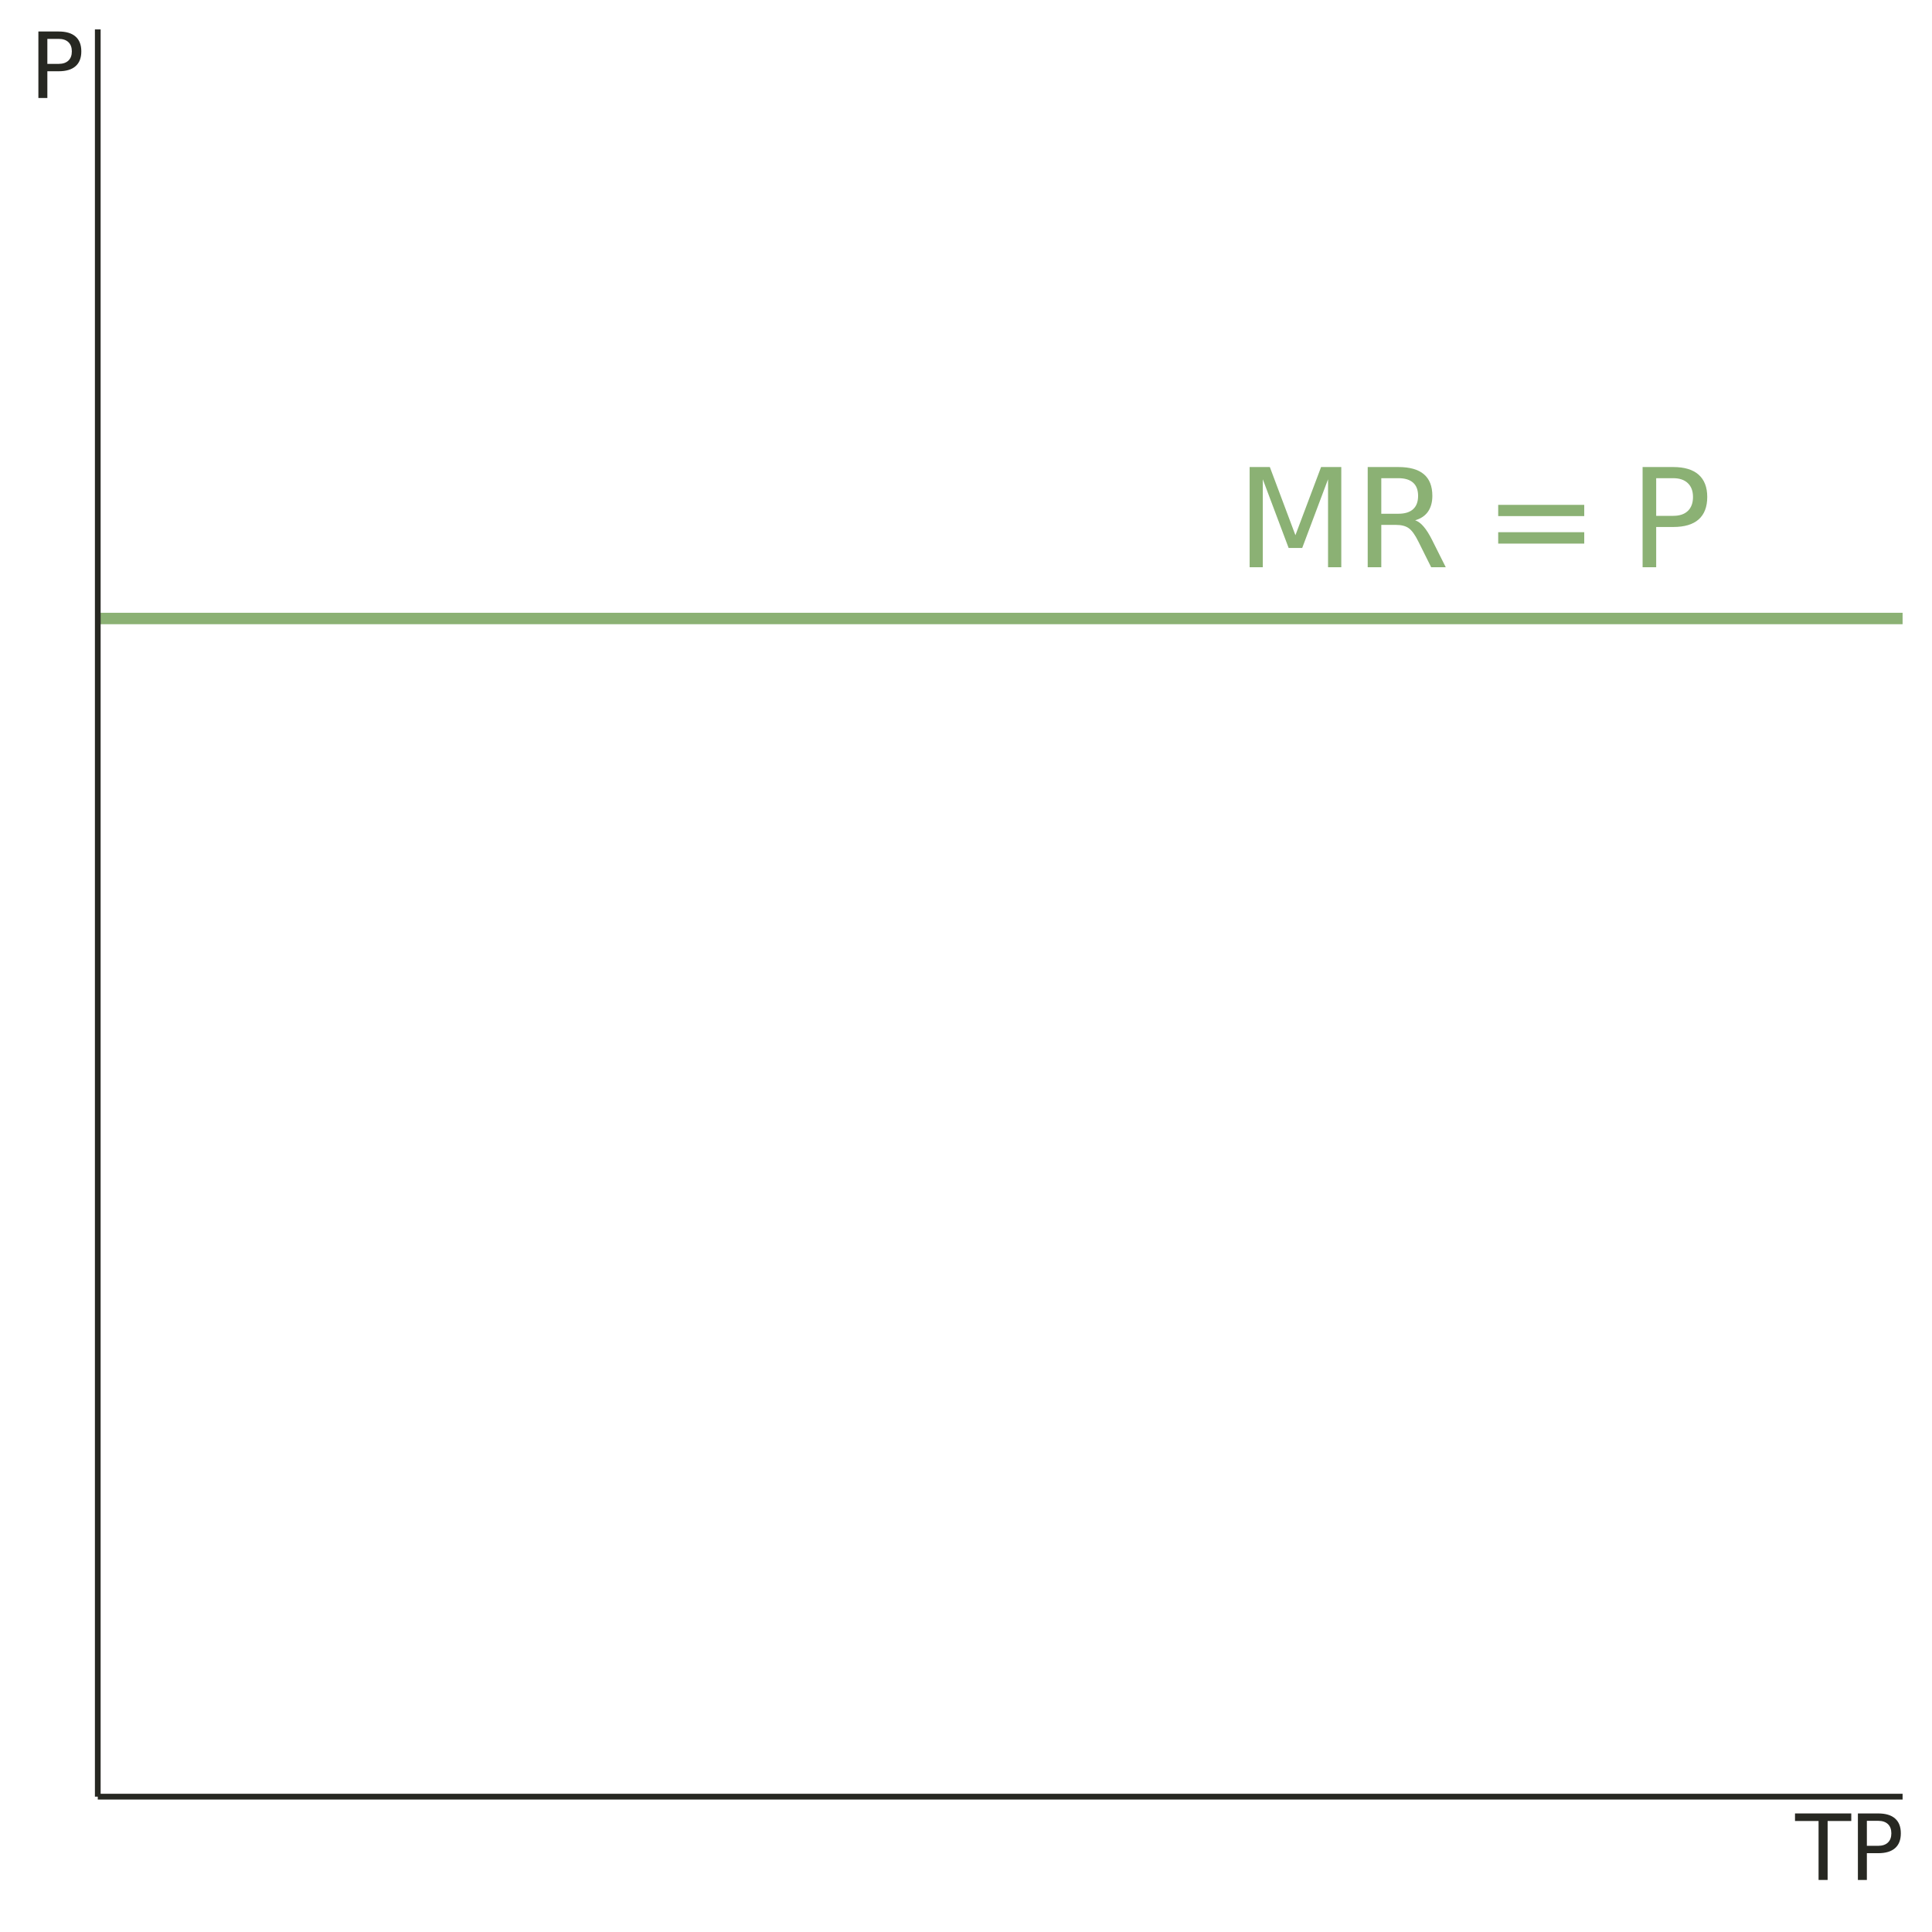
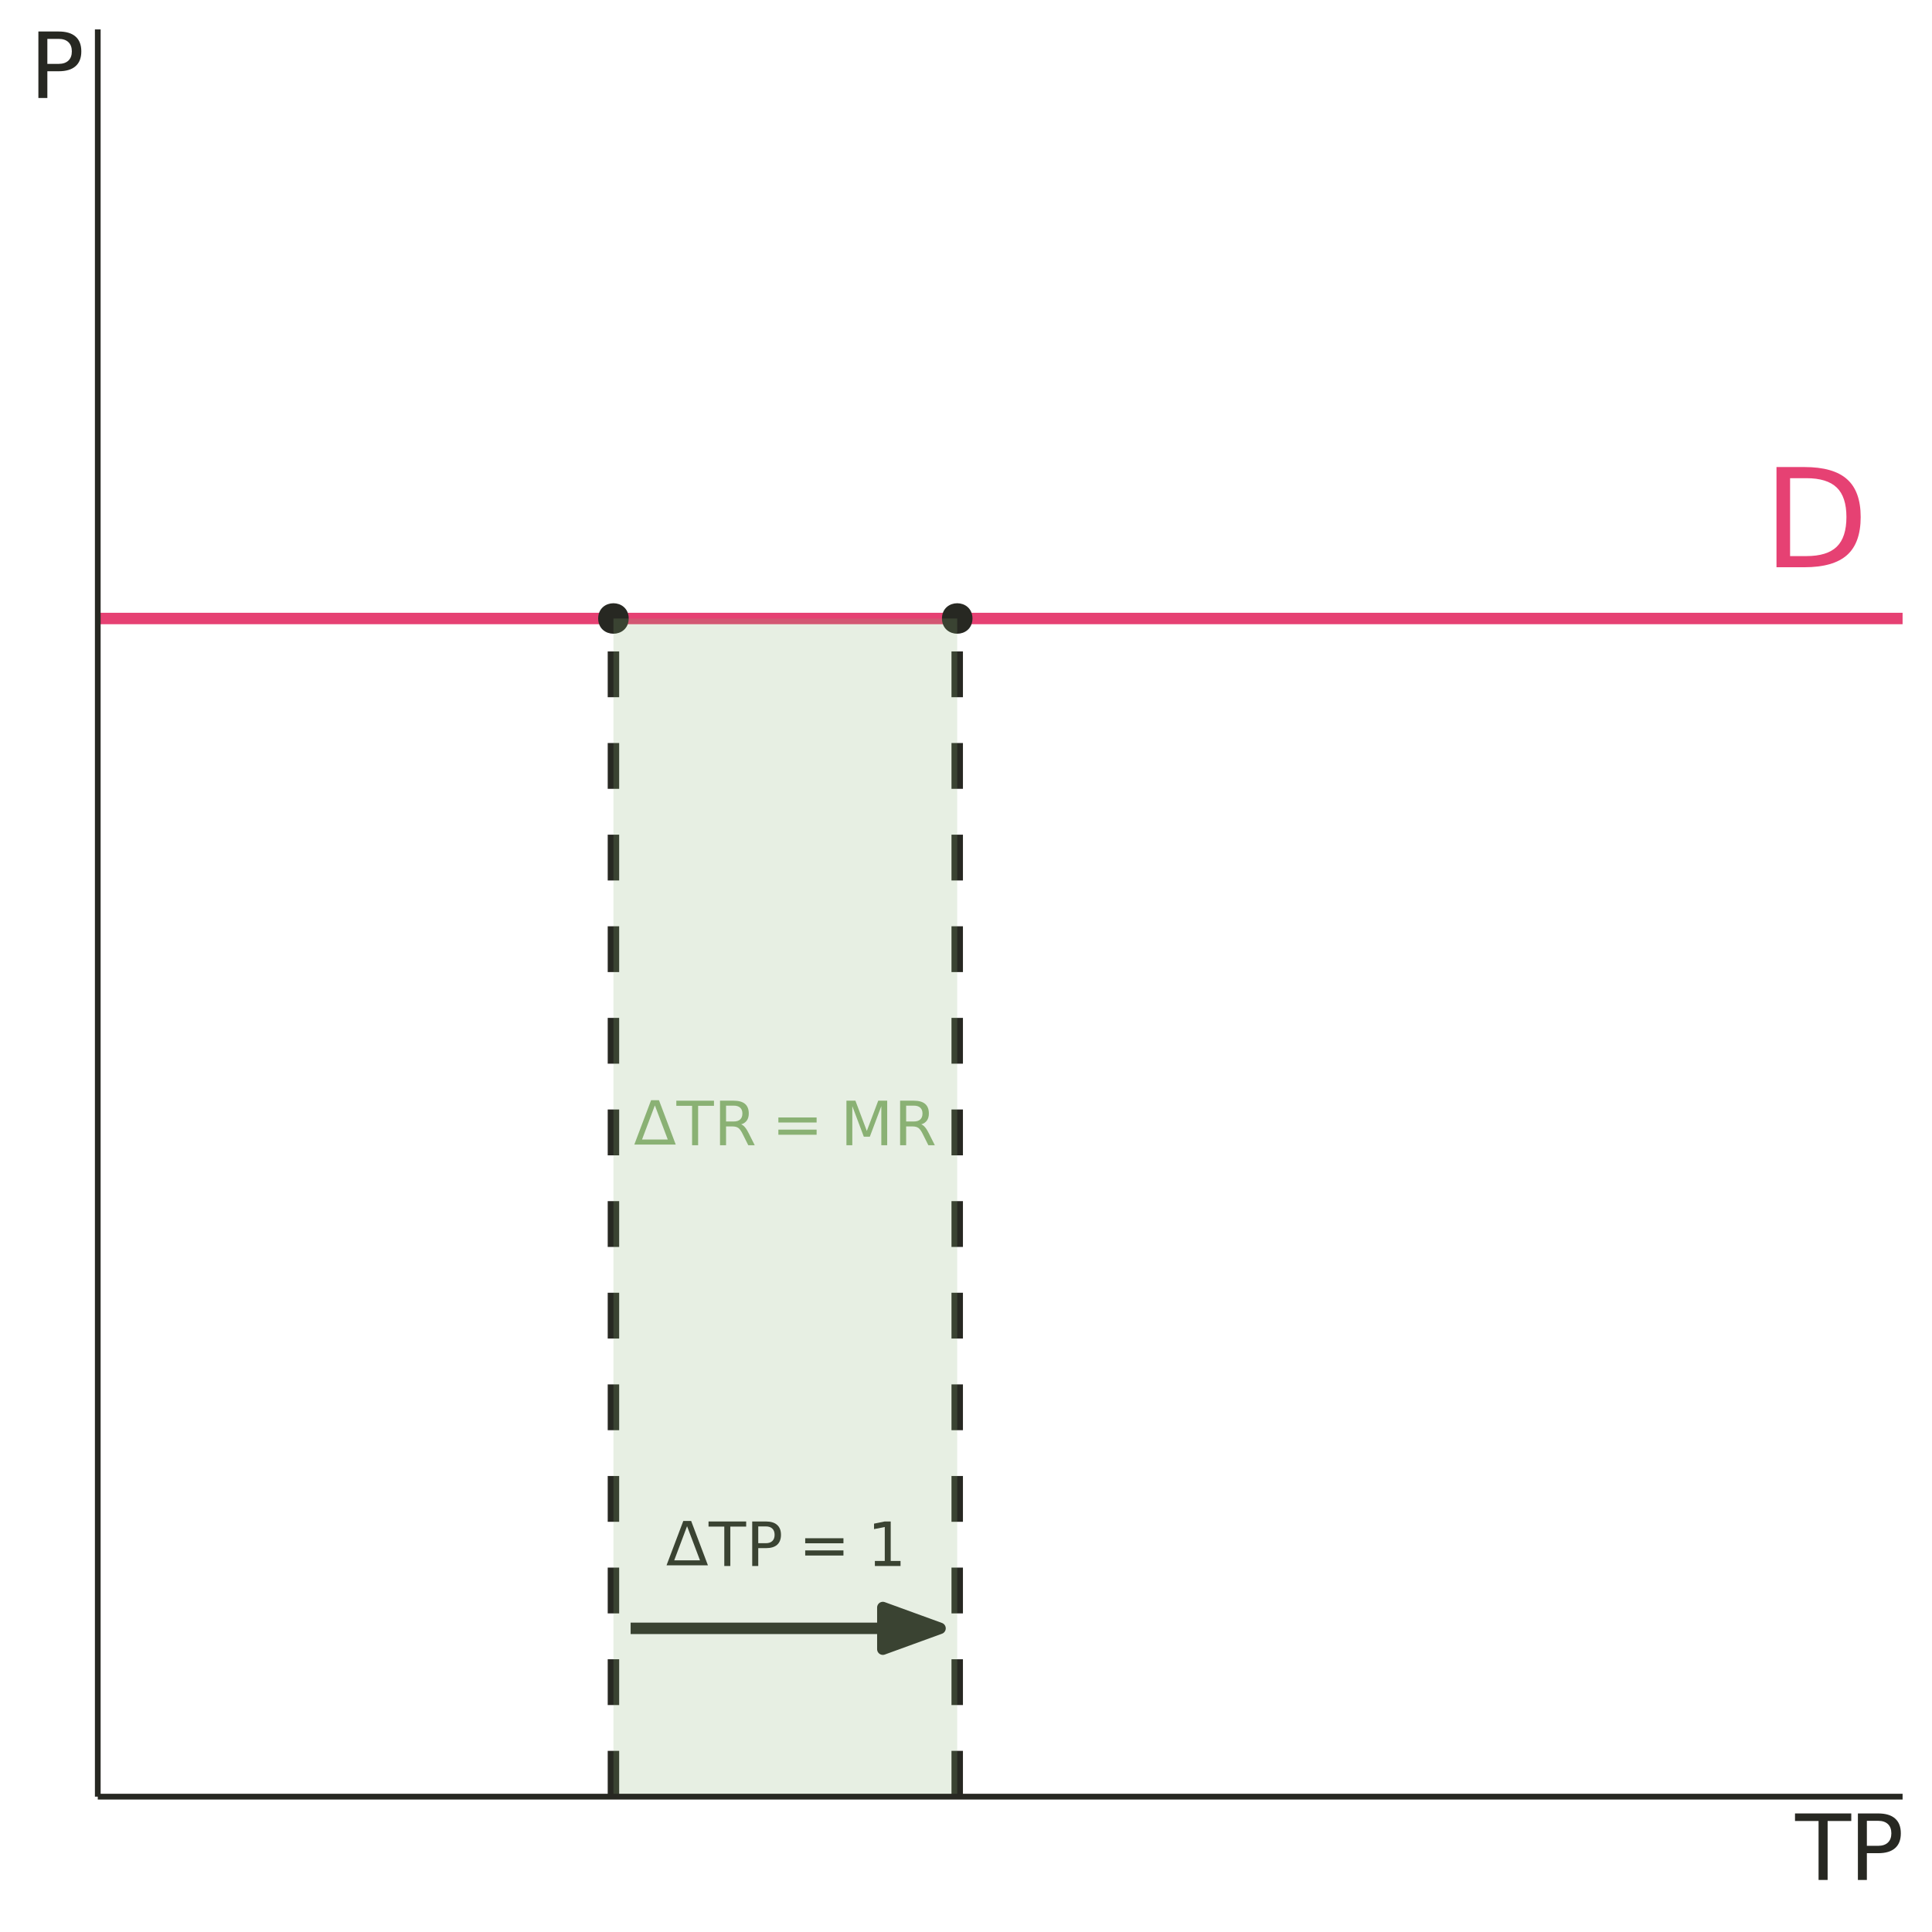
<svg xmlns="http://www.w3.org/2000/svg" xmlns:xlink="http://www.w3.org/1999/xlink" width="360" height="360" viewBox="0 0 360 360">
  <defs>
    <g>
      <g id="glyph-0-0">
        <path d="M 1.281 4.531 L 1.281 -18.062 L 14.078 -18.062 L 14.078 4.531 Z M 2.719 3.094 L 12.656 3.094 L 12.656 -16.625 L 2.719 -16.625 Z M 2.719 3.094 " />
      </g>
      <g id="glyph-0-1">
-         <path d="M 2.516 -18.672 L 6.281 -18.672 L 11.047 -5.969 L 15.828 -18.672 L 19.594 -18.672 L 19.594 0 L 17.125 0 L 17.125 -16.391 L 12.312 -3.594 L 9.781 -3.594 L 4.969 -16.391 L 4.969 0 L 2.516 0 Z M 2.516 -18.672 " />
-       </g>
-       <g id="glyph-0-2">
-         <path d="M 11.359 -8.75 C 11.898 -8.57 12.426 -8.18 12.938 -7.578 C 13.457 -6.973 13.977 -6.148 14.5 -5.109 L 17.062 0 L 14.344 0 L 11.953 -4.797 C 11.336 -6.047 10.738 -6.875 10.156 -7.281 C 9.582 -7.688 8.797 -7.891 7.797 -7.891 L 5.047 -7.891 L 5.047 0 L 2.516 0 L 2.516 -18.672 L 8.219 -18.672 C 10.352 -18.672 11.941 -18.223 12.984 -17.328 C 14.035 -16.441 14.562 -15.098 14.562 -13.297 C 14.562 -12.117 14.289 -11.141 13.75 -10.359 C 13.207 -9.586 12.41 -9.051 11.359 -8.75 Z M 5.047 -16.594 L 5.047 -9.969 L 8.219 -9.969 C 9.438 -9.969 10.352 -10.25 10.969 -10.812 C 11.594 -11.375 11.906 -12.203 11.906 -13.297 C 11.906 -14.391 11.594 -15.211 10.969 -15.766 C 10.352 -16.316 9.438 -16.594 8.219 -16.594 Z M 5.047 -16.594 " />
-       </g>
-       <g id="glyph-0-3">
-         <path d="M 2.719 -11.625 L 18.75 -11.625 L 18.75 -9.531 L 2.719 -9.531 Z M 2.719 -6.531 L 18.75 -6.531 L 18.75 -4.406 L 2.719 -4.406 Z M 2.719 -6.531 " />
-       </g>
-       <g id="glyph-0-4">
-         <path d="M 5.047 -16.594 L 5.047 -9.578 L 8.219 -9.578 C 9.395 -9.578 10.301 -9.879 10.938 -10.484 C 11.582 -11.098 11.906 -11.969 11.906 -13.094 C 11.906 -14.207 11.582 -15.066 10.938 -15.672 C 10.301 -16.285 9.395 -16.594 8.219 -16.594 Z M 2.516 -18.672 L 8.219 -18.672 C 10.312 -18.672 11.891 -18.195 12.953 -17.25 C 14.023 -16.301 14.562 -14.914 14.562 -13.094 C 14.562 -11.25 14.023 -9.852 12.953 -8.906 C 11.891 -7.969 10.312 -7.5 8.219 -7.5 L 5.047 -7.5 L 5.047 0 L 2.516 0 Z M 2.516 -18.672 " />
+         <path d="M 5.047 -16.594 L 5.047 -2.078 L 8.094 -2.078 C 10.664 -2.078 12.551 -2.66 13.75 -3.828 C 14.945 -4.992 15.547 -6.836 15.547 -9.359 C 15.547 -11.859 14.945 -13.688 13.75 -14.844 C 12.551 -16.008 10.664 -16.594 8.094 -16.594 Z M 2.516 -18.672 L 7.703 -18.672 C 11.316 -18.672 13.969 -17.914 15.656 -16.406 C 17.352 -14.906 18.203 -12.555 18.203 -9.359 C 18.203 -6.141 17.352 -3.773 15.656 -2.266 C 13.957 -0.754 11.305 0 7.703 0 L 2.516 0 Z M 2.516 -18.672 " />
      </g>
      <g id="glyph-1-0">
+         <path d="M 1.422 0 L 1.422 -8.531 L 9.953 -8.531 L 9.953 0 Z M 2.141 -0.719 L 9.25 -0.719 L 9.25 -7.828 L 2.141 -7.828 Z M 2.141 -0.719 " />
+       </g>
+       <g id="glyph-1-1">
+         <path d="M 7.859 0 L 0.141 0 L 3.266 -8.266 L 4.734 -8.266 Z M 6.375 -0.938 L 3.969 -7.297 L 1.578 -0.938 Z M 6.375 -0.938 " />
+       </g>
+       <g id="glyph-2-0">
+         <path d="M 0.562 2.016 L 0.562 -8.016 L 6.25 -8.016 L 6.25 2.016 Z M 1.203 1.375 L 5.625 1.375 L 5.625 -7.375 L 1.203 -7.375 Z M 1.203 1.375 " />
+       </g>
+       <g id="glyph-2-1">
+         <path d="M -0.031 -8.297 L 6.984 -8.297 L 6.984 -7.344 L 4.031 -7.344 L 4.031 0 L 2.906 0 L 2.906 -7.344 L -0.031 -7.344 Z M -0.031 -8.297 " />
+       </g>
+       <g id="glyph-2-2">
+         <path d="M 5.047 -3.891 C 5.285 -3.805 5.52 -3.629 5.75 -3.359 C 5.977 -3.098 6.207 -2.734 6.438 -2.266 L 7.578 0 L 6.375 0 L 5.312 -2.125 C 5.039 -2.676 4.773 -3.039 4.516 -3.219 C 4.254 -3.406 3.898 -3.5 3.453 -3.5 L 2.234 -3.5 L 2.234 0 L 1.109 0 L 1.109 -8.297 L 3.656 -8.297 C 4.602 -8.297 5.305 -8.098 5.766 -7.703 C 6.234 -7.305 6.469 -6.707 6.469 -5.906 C 6.469 -5.383 6.348 -4.953 6.109 -4.609 C 5.867 -4.266 5.516 -4.023 5.047 -3.891 Z M 2.234 -7.375 L 2.234 -4.422 L 3.656 -4.422 C 4.188 -4.422 4.586 -4.547 4.859 -4.797 C 5.141 -5.047 5.281 -5.414 5.281 -5.906 C 5.281 -6.383 5.141 -6.75 4.859 -7 C 4.586 -7.25 4.188 -7.375 3.656 -7.375 Z M 2.234 -7.375 " />
+       </g>
+       <g id="glyph-2-3">
+         <path d="M 1.203 -5.172 L 8.328 -5.172 L 8.328 -4.234 L 1.203 -4.234 Z M 1.203 -2.906 L 8.328 -2.906 L 8.328 -1.953 L 1.203 -1.953 Z M 1.203 -2.906 " />
+       </g>
+       <g id="glyph-2-4">
+         <path d="M 1.109 -8.297 L 2.781 -8.297 L 4.906 -2.656 L 7.031 -8.297 L 8.703 -8.297 L 8.703 0 L 7.609 0 L 7.609 -7.281 L 5.469 -1.594 L 4.344 -1.594 L 2.203 -7.281 L 2.203 0 L 1.109 0 Z M 1.109 -8.297 " />
+       </g>
+       <g id="glyph-2-5">
+         <path d="M 2.234 -7.375 L 2.234 -4.25 L 3.656 -4.25 C 4.176 -4.25 4.578 -4.383 4.859 -4.656 C 5.141 -4.926 5.281 -5.312 5.281 -5.812 C 5.281 -6.312 5.141 -6.695 4.859 -6.969 C 4.578 -7.238 4.176 -7.375 3.656 -7.375 Z M 1.109 -8.297 L 3.656 -8.297 C 4.582 -8.297 5.281 -8.082 5.75 -7.656 C 6.227 -7.238 6.469 -6.625 6.469 -5.812 C 6.469 -5 6.227 -4.379 5.75 -3.953 C 5.281 -3.535 4.582 -3.328 3.656 -3.328 L 2.234 -3.328 L 2.234 0 L 1.109 0 Z M 1.109 -8.297 " />
+       </g>
+       <g id="glyph-2-6">
+         <path d="M 1.406 -0.938 L 3.25 -0.938 L 3.25 -7.266 L 1.25 -6.875 L 1.25 -7.891 L 3.234 -8.297 L 4.359 -8.297 L 4.359 -0.938 L 6.188 -0.938 L 6.188 0 L 1.406 0 Z M 1.406 -0.938 " />
+       </g>
+       <g id="glyph-3-0">
        <path d="M 0.844 3 L 0.844 -11.984 L 9.344 -11.984 L 9.344 3 Z M 1.797 2.062 L 8.406 2.062 L 8.406 -11.031 L 1.797 -11.031 Z M 1.797 2.062 " />
      </g>
-       <g id="glyph-1-1">
+       <g id="glyph-3-1">
        <path d="M -0.047 -12.391 L 10.438 -12.391 L 10.438 -10.984 L 6.031 -10.984 L 6.031 0 L 4.344 0 L 4.344 -10.984 L -0.047 -10.984 Z M -0.047 -12.391 " />
      </g>
-       <g id="glyph-1-2">
+       <g id="glyph-3-2">
        <path d="M 3.344 -11.016 L 3.344 -6.359 L 5.453 -6.359 C 6.234 -6.359 6.836 -6.562 7.266 -6.969 C 7.691 -7.375 7.906 -7.945 7.906 -8.688 C 7.906 -9.426 7.691 -10 7.266 -10.406 C 6.836 -10.812 6.234 -11.016 5.453 -11.016 Z M 1.672 -12.391 L 5.453 -12.391 C 6.836 -12.391 7.883 -12.078 8.594 -11.453 C 9.312 -10.828 9.672 -9.906 9.672 -8.688 C 9.672 -7.469 9.312 -6.547 8.594 -5.922 C 7.883 -5.297 6.836 -4.984 5.453 -4.984 L 3.344 -4.984 L 3.344 0 L 1.672 0 Z M 1.672 -12.391 " />
      </g>
    </g>
    <clipPath id="clip-0">
      <path clip-rule="nonzero" d="M 18.219 114 L 354.52 114 L 354.52 117 L 18.219 117 Z M 18.219 114 " />
    </clipPath>
+     <clipPath id="clip-1">
+       <path clip-rule="nonzero" d="M 113 114 L 116 114 L 116 334.781 L 113 334.781 Z M 113 114 " />
+     </clipPath>
+     <clipPath id="clip-2">
+       <path clip-rule="nonzero" d="M 177 114 L 180 114 L 180 334.781 L 177 334.781 Z M 177 114 " />
+     </clipPath>
+     <clipPath id="clip-3">
+       <path clip-rule="nonzero" d="M 114 115 L 179 115 L 179 334.781 L 114 334.781 Z M 114 115 " />
+     </clipPath>
  </defs>
  <rect x="-36" y="-36" width="432" height="432" fill="rgb(100%, 100%, 100%)" fill-opacity="1" />
  <g clip-path="url(#clip-0)">
-     <path fill="none" stroke-width="2.134" stroke-linecap="butt" stroke-linejoin="round" stroke="rgb(54.51%, 69.412%, 45.49%)" stroke-opacity="1" stroke-miterlimit="10" d="M 18.219 115.246 L 354.52 115.246 " />
+     <path fill="none" stroke-width="2.134" stroke-linecap="butt" stroke-linejoin="round" stroke="rgb(90.196%, 25.49%, 45.098%)" stroke-opacity="1" stroke-miterlimit="10" d="M 18.219 115.246 L 354.52 115.246 " />
+   </g>
+   <g fill="rgb(90.196%, 25.49%, 45.098%)" fill-opacity="1">
+     <use xlink:href="#glyph-0-1" x="328.508" y="105.698" />
  </g>
  <g fill="rgb(54.51%, 69.412%, 45.49%)" fill-opacity="1">
-     <use xlink:href="#glyph-0-1" x="230.336" y="105.698" />
+     <use xlink:href="#glyph-1-1" x="118.055" y="213.273" />
  </g>
  <g fill="rgb(54.51%, 69.412%, 45.49%)" fill-opacity="1">
-     <use xlink:href="#glyph-0-2" x="252.336" y="105.698" />
+     <use xlink:href="#glyph-2-1" x="126.055" y="213.396" />
+     <use xlink:href="#glyph-2-2" x="133.055" y="213.396" />
  </g>
  <g fill="rgb(54.51%, 69.412%, 45.49%)" fill-opacity="1">
-     <use xlink:href="#glyph-0-3" x="276.449" y="105.698" />
+     <use xlink:href="#glyph-2-3" x="143.836" y="213.396" />
  </g>
  <g fill="rgb(54.51%, 69.412%, 45.49%)" fill-opacity="1">
-     <use xlink:href="#glyph-0-4" x="303.559" y="105.698" />
+     <use xlink:href="#glyph-2-4" x="156.613" y="213.396" />
+     <use xlink:href="#glyph-2-2" x="166.613" y="213.396" />
+   </g>
+   <g fill="rgb(15.294%, 15.686%, 13.333%)" fill-opacity="1">
+     <use xlink:href="#glyph-1-1" x="124.055" y="291.68" />
+   </g>
+   <g fill="rgb(15.294%, 15.686%, 13.333%)" fill-opacity="1">
+     <use xlink:href="#glyph-2-1" x="132.055" y="291.802" />
+     <use xlink:href="#glyph-2-5" x="139.055" y="291.802" />
+   </g>
+   <g fill="rgb(15.294%, 15.686%, 13.333%)" fill-opacity="1">
+     <use xlink:href="#glyph-2-3" x="148.836" y="291.802" />
+   </g>
+   <g fill="rgb(15.294%, 15.686%, 13.333%)" fill-opacity="1">
+     <use xlink:href="#glyph-2-6" x="161.613" y="291.802" />
+   </g>
+   <path fill-rule="nonzero" fill="rgb(15.294%, 15.686%, 13.333%)" fill-opacity="1" stroke-width="0.709" stroke-linecap="round" stroke-linejoin="round" stroke="rgb(15.294%, 15.686%, 13.333%)" stroke-opacity="1" stroke-miterlimit="10" d="M 116.793 115.246 C 116.793 118.562 111.816 118.562 111.816 115.246 C 111.816 111.93 116.793 111.93 116.793 115.246 " />
+   <path fill-rule="nonzero" fill="rgb(15.294%, 15.686%, 13.333%)" fill-opacity="1" stroke-width="0.709" stroke-linecap="round" stroke-linejoin="round" stroke="rgb(15.294%, 15.686%, 13.333%)" stroke-opacity="1" stroke-miterlimit="10" d="M 180.852 115.246 C 180.852 118.562 175.875 118.562 175.875 115.246 C 175.875 111.93 180.852 111.93 180.852 115.246 " />
+   <g clip-path="url(#clip-1)">
+     <path fill="none" stroke-width="2.134" stroke-linecap="butt" stroke-linejoin="round" stroke="rgb(15.294%, 15.686%, 13.333%)" stroke-opacity="1" stroke-dasharray="8.536 8.536" stroke-miterlimit="10" d="M 114.305 334.781 L 114.305 115.246 " />
+   </g>
+   <g clip-path="url(#clip-2)">
+     <path fill="none" stroke-width="2.134" stroke-linecap="butt" stroke-linejoin="round" stroke="rgb(15.294%, 15.686%, 13.333%)" stroke-opacity="1" stroke-dasharray="8.536 8.536" stroke-miterlimit="10" d="M 178.363 334.781 L 178.363 115.246 " />
+   </g>
+   <path fill="none" stroke-width="2.134" stroke-linecap="butt" stroke-linejoin="round" stroke="rgb(15.294%, 15.686%, 13.333%)" stroke-opacity="1" stroke-miterlimit="10" d="M 117.508 303.418 L 175.16 303.418 " />
+   <path fill-rule="nonzero" fill="rgb(15.294%, 15.686%, 13.333%)" fill-opacity="1" stroke-width="2.134" stroke-linecap="butt" stroke-linejoin="round" stroke="rgb(15.294%, 15.686%, 13.333%)" stroke-opacity="1" stroke-miterlimit="10" d="M 164.504 307.297 L 175.16 303.418 L 164.504 299.539 Z M 164.504 307.297 " />
+   <g clip-path="url(#clip-3)">
+     <path fill-rule="nonzero" fill="rgb(54.51%, 69.412%, 45.49%)" fill-opacity="0.2" d="M 114.305 334.781 L 178.363 334.781 L 178.363 115.246 L 114.305 115.246 Z M 114.305 334.781 " />
  </g>
  <path fill="none" stroke-width="1.067" stroke-linecap="butt" stroke-linejoin="round" stroke="rgb(15.294%, 15.686%, 13.333%)" stroke-opacity="1" stroke-miterlimit="10" d="M 18.219 334.781 L 18.219 5.48 " />
  <path fill="none" stroke-width="1.067" stroke-linecap="butt" stroke-linejoin="round" stroke="rgb(15.294%, 15.686%, 13.333%)" stroke-opacity="1" stroke-miterlimit="10" d="M 18.219 334.781 L 354.52 334.781 " />
  <g fill="rgb(15.294%, 15.686%, 13.333%)" fill-opacity="1">
-     <use xlink:href="#glyph-1-1" x="334.52" y="350.3" />
-     <use xlink:href="#glyph-1-2" x="344.52" y="350.3" />
+     <use xlink:href="#glyph-3-1" x="334.52" y="350.3" />
+     <use xlink:href="#glyph-3-2" x="344.52" y="350.3" />
  </g>
  <g fill="rgb(15.294%, 15.686%, 13.333%)" fill-opacity="1">
-     <use xlink:href="#glyph-1-2" x="5.48" y="18.261" />
+     <use xlink:href="#glyph-3-2" x="5.48" y="18.261" />
  </g>
</svg>
